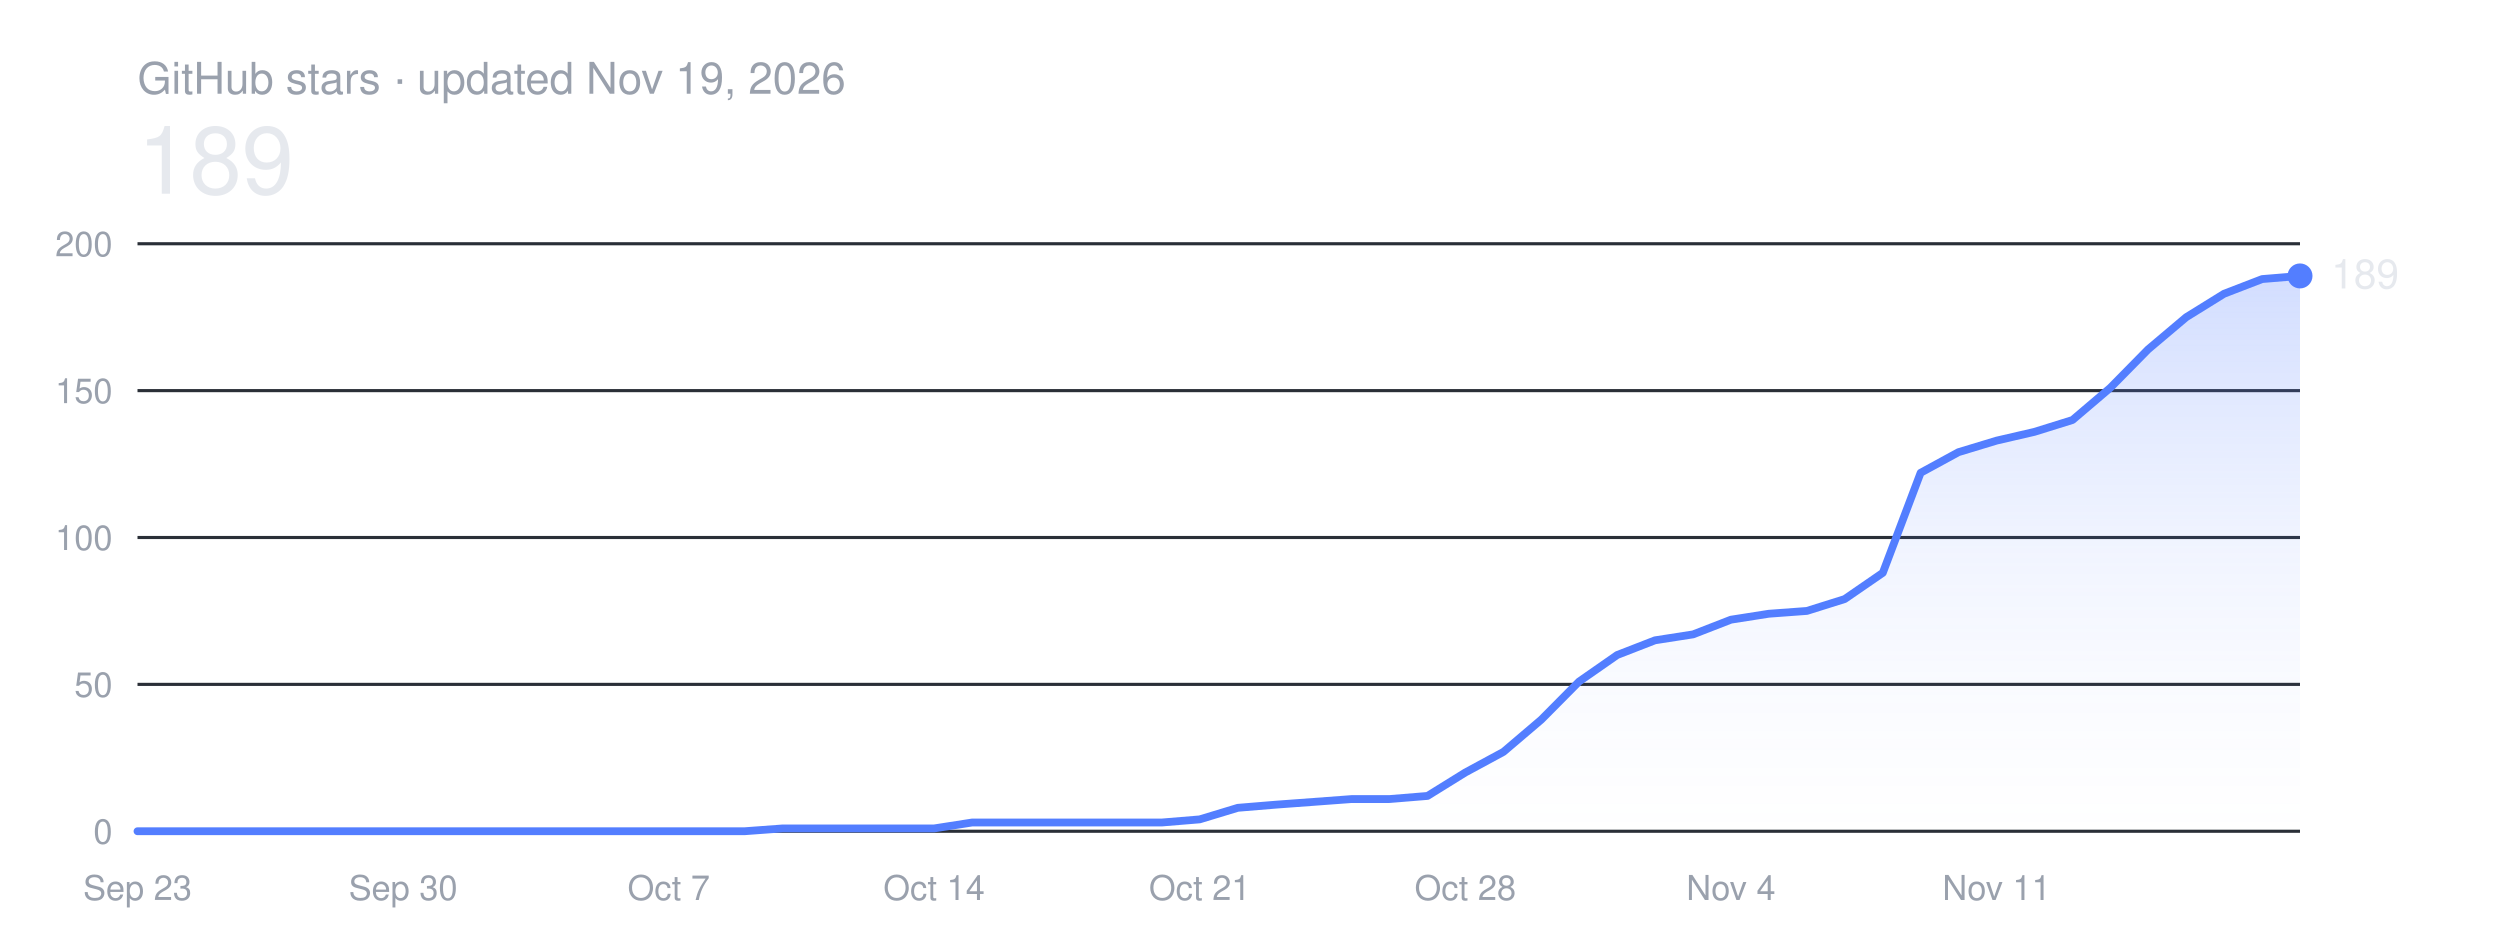
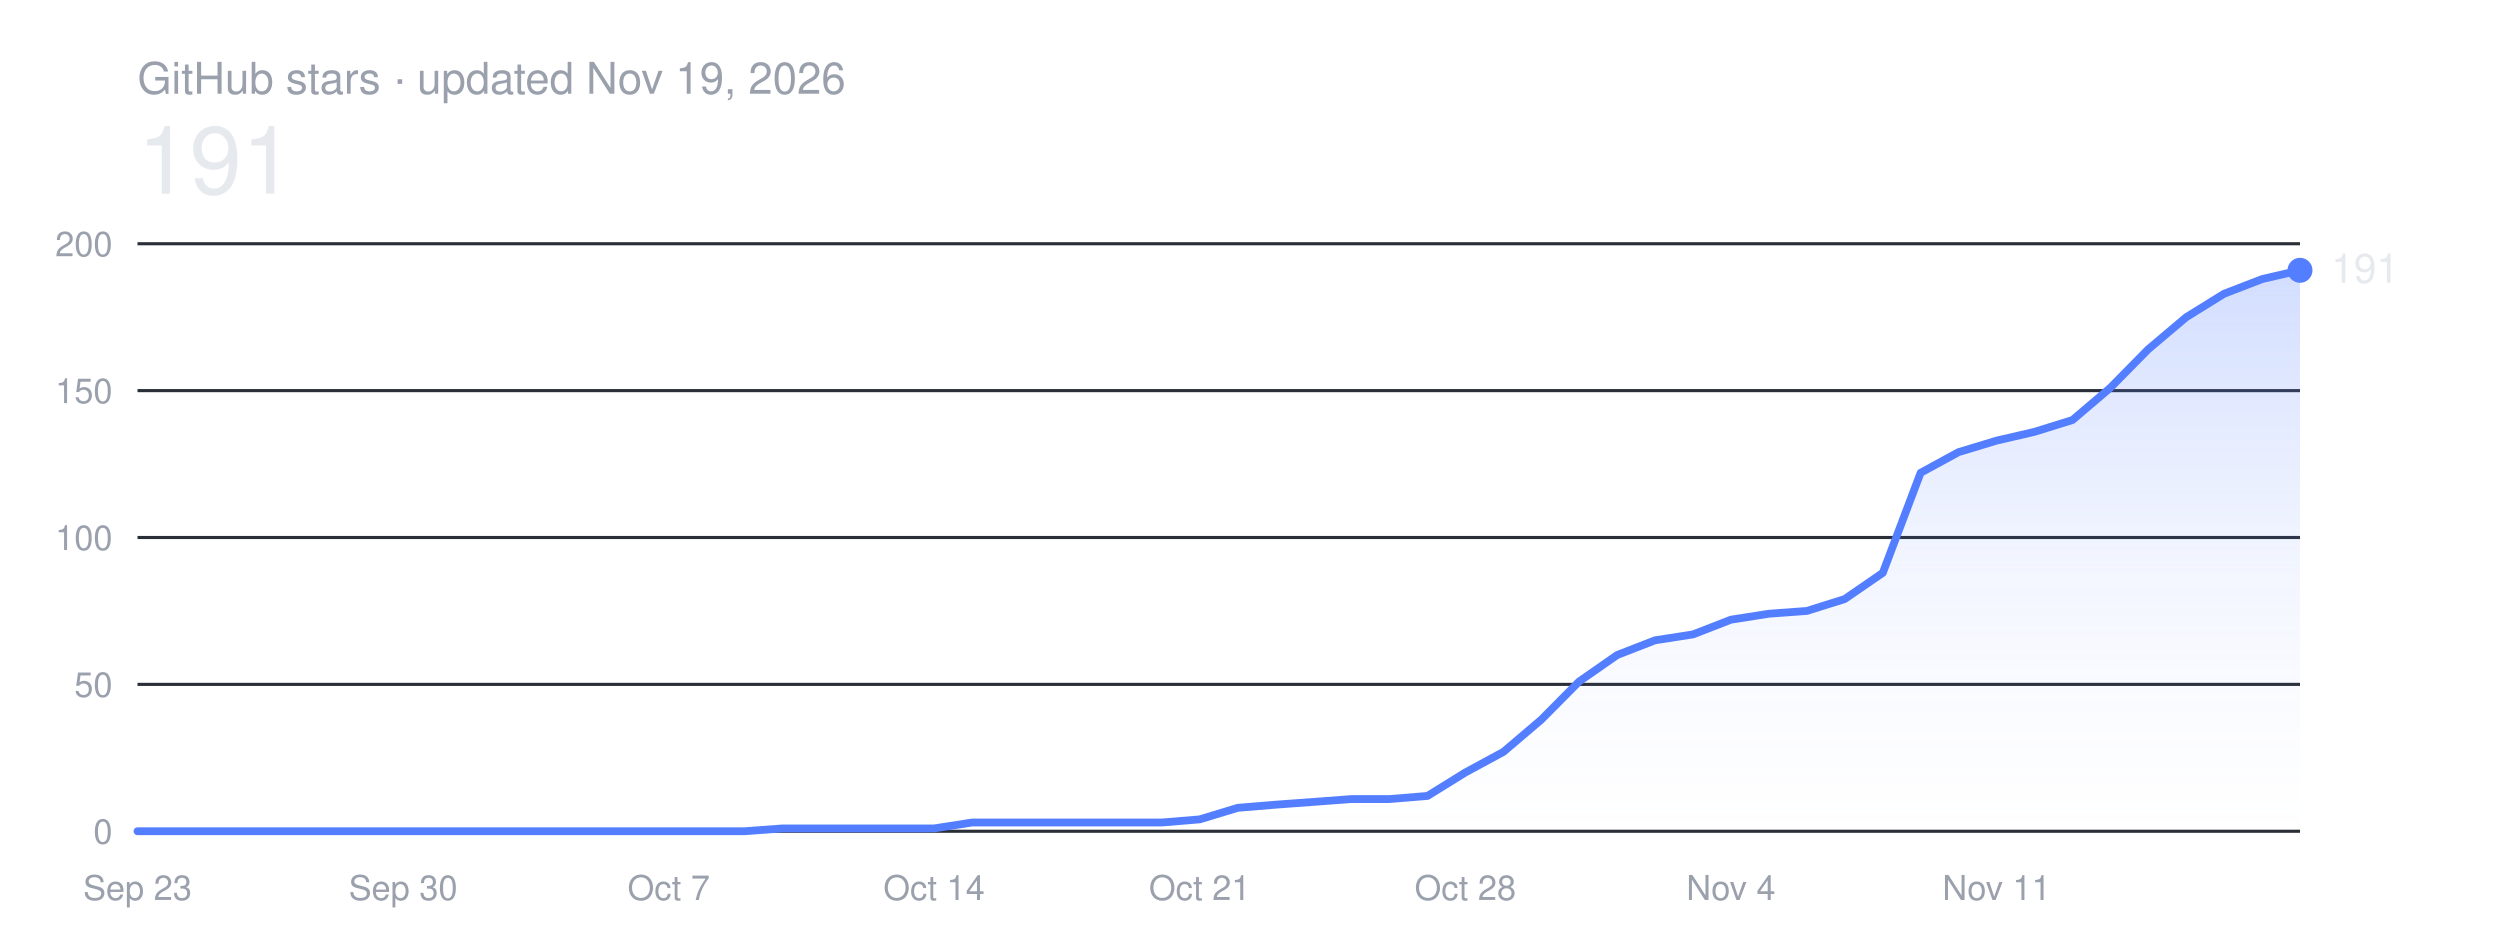
<svg xmlns="http://www.w3.org/2000/svg" width="800" height="300" viewBox="0 0 800 300" font-family="-apple-system, BlinkMacSystemFont, 'Segoe UI', Helvetica, Arial, sans-serif">
  <defs>
    <linearGradient id="a" x1="0" x2="0" y1="0" y2="1">
      <stop offset="0" stop-color="#537eff" stop-opacity="0.26" />
      <stop offset="0.25" stop-color="#537eff" stop-opacity="0.16" />
      <stop offset="0.5" stop-color="#537eff" stop-opacity="0.08" />
      <stop offset="0.75" stop-color="#537eff" stop-opacity="0.03" />
      <stop offset="1" stop-color="#537eff" stop-opacity="0" />
    </linearGradient>
  </defs>
  <text x="44" y="30" font-size="14" fill="#9aa1ad">GitHub stars · updated Nov 19, 2026</text>
-   <text x="44" y="62" font-size="30" font-weight="300" fill="#e6e9ee">189</text>
+   <text x="44" y="62" font-size="30" font-weight="300" fill="#e6e9ee">191</text>
  <line x1="44" x2="736" y1="266.0" y2="266.0" stroke="#2a2f37" stroke-width="1" />
  <text x="36" y="270.0" font-size="11" fill="#9aa1ad" text-anchor="end">0</text>
  <line x1="44" x2="736" y1="219.0" y2="219.0" stroke="#2a2f37" stroke-width="1" />
  <text x="36" y="223.0" font-size="11" fill="#9aa1ad" text-anchor="end">50</text>
  <line x1="44" x2="736" y1="172.0" y2="172.0" stroke="#2a2f37" stroke-width="1" />
  <text x="36" y="176.0" font-size="11" fill="#9aa1ad" text-anchor="end">100</text>
  <line x1="44" x2="736" y1="125.0" y2="125.0" stroke="#2a2f37" stroke-width="1" />
  <text x="36" y="129.0" font-size="11" fill="#9aa1ad" text-anchor="end">150</text>
  <line x1="44" x2="736" y1="78.0" y2="78.0" stroke="#2a2f37" stroke-width="1" />
  <text x="36" y="82.0" font-size="11" fill="#9aa1ad" text-anchor="end">200</text>
  <text x="44.0" y="288" font-size="11" fill="#9aa1ad" text-anchor="middle">Sep 23</text>
  <text x="129.0" y="288" font-size="11" fill="#9aa1ad" text-anchor="middle">Sep 30</text>
  <text x="214.0" y="288" font-size="11" fill="#9aa1ad" text-anchor="middle">Oct 7</text>
  <text x="298.9" y="288" font-size="11" fill="#9aa1ad" text-anchor="middle">Oct 14</text>
  <text x="383.9" y="288" font-size="11" fill="#9aa1ad" text-anchor="middle">Oct 21</text>
  <text x="468.9" y="288" font-size="11" fill="#9aa1ad" text-anchor="middle">Oct 28</text>
  <text x="553.9" y="288" font-size="11" fill="#9aa1ad" text-anchor="middle">Nov 4</text>
  <text x="638.9" y="288" font-size="11" fill="#9aa1ad" text-anchor="middle">Nov 11</text>
-   <polygon points="44,266.0 44.0,266.0 56.1,266.0 68.3,266.0 80.4,266.0 92.6,266.0 104.7,266.0 116.8,266.0 129.0,266.0 141.1,266.0 153.3,266.0 165.4,266.0 177.5,266.0 189.7,266.0 201.8,266.0 214.0,266.0 226.1,266.0 238.2,266.0 250.4,265.1 262.5,265.1 274.7,265.1 286.8,265.1 298.9,265.1 311.1,263.2 323.2,263.2 335.4,263.2 347.5,263.2 359.6,263.2 371.8,263.2 383.9,262.2 396.1,258.5 408.2,257.5 420.4,256.6 432.5,255.7 444.6,255.7 456.8,254.7 468.9,247.2 481.1,240.6 493.2,230.3 505.3,218.1 517.5,209.6 529.6,204.9 541.8,203.0 553.9,198.3 566.0,196.4 578.2,195.5 590.3,191.7 602.5,183.3 614.6,151.3 626.7,144.7 638.9,141.0 651.0,138.2 663.2,134.4 675.3,124.1 687.4,111.8 699.6,101.5 711.7,94.0 723.9,89.3 736.0,88.3 736.0,266.0" fill="url(#a)" />
-   <polyline points="44.0,266.0 56.1,266.0 68.3,266.0 80.4,266.0 92.6,266.0 104.7,266.0 116.8,266.0 129.0,266.0 141.1,266.0 153.3,266.0 165.4,266.0 177.5,266.0 189.7,266.0 201.8,266.0 214.0,266.0 226.1,266.0 238.2,266.0 250.4,265.1 262.5,265.1 274.7,265.1 286.8,265.1 298.9,265.1 311.1,263.2 323.2,263.2 335.4,263.2 347.5,263.2 359.6,263.2 371.8,263.2 383.9,262.2 396.1,258.5 408.2,257.5 420.4,256.6 432.5,255.7 444.6,255.7 456.8,254.7 468.9,247.2 481.1,240.6 493.2,230.3 505.3,218.1 517.5,209.6 529.6,204.9 541.8,203.0 553.9,198.3 566.0,196.4 578.2,195.5 590.3,191.7 602.5,183.3 614.6,151.3 626.7,144.7 638.9,141.0 651.0,138.2 663.2,134.4 675.3,124.1 687.4,111.8 699.6,101.5 711.7,94.0 723.9,89.3 736.0,88.3" fill="none" stroke="#537eff" stroke-width="2.5" stroke-linejoin="round" stroke-linecap="round" />
-   <circle cx="736.0" cy="88.3" r="4" fill="#537eff" />
-   <text x="746.0" y="92.3" font-size="13" fill="#e6e9ee">189</text>
+   <polygon points="44,266.0 44.0,266.0 56.1,266.0 68.3,266.0 80.4,266.0 92.6,266.0 104.7,266.0 116.8,266.0 129.0,266.0 141.1,266.0 153.3,266.0 165.4,266.0 177.5,266.0 189.7,266.0 201.8,266.0 214.0,266.0 226.1,266.0 238.2,266.0 250.4,265.1 262.5,265.1 274.7,265.1 286.8,265.1 298.9,265.1 311.1,263.2 323.2,263.2 335.4,263.2 347.5,263.2 359.6,263.2 371.8,263.2 383.9,262.2 396.1,258.5 408.2,257.5 420.4,256.6 432.5,255.7 444.6,255.7 456.8,254.7 468.9,247.2 481.1,240.6 493.2,230.3 505.3,218.1 517.5,209.6 529.6,204.9 541.8,203.0 553.9,198.3 566.0,196.4 578.2,195.5 590.3,191.7 602.5,183.3 614.6,151.3 626.7,144.7 638.9,141.0 651.0,138.2 663.2,134.4 675.3,124.1 687.4,111.8 699.6,101.5 711.7,94.0 723.9,89.3 736.0,86.5 736.0,266.0" fill="url(#a)" />
+   <polyline points="44.0,266.0 56.1,266.0 68.3,266.0 80.4,266.0 92.6,266.0 104.7,266.0 116.8,266.0 129.0,266.0 141.1,266.0 153.3,266.0 165.4,266.0 177.5,266.0 189.7,266.0 201.8,266.0 214.0,266.0 226.1,266.0 238.2,266.0 250.4,265.1 262.5,265.1 274.7,265.1 286.8,265.1 298.9,265.1 311.1,263.2 323.2,263.2 335.4,263.2 347.5,263.2 359.6,263.2 371.8,263.2 383.9,262.2 396.1,258.5 408.2,257.5 420.4,256.6 432.5,255.7 444.6,255.7 456.8,254.7 468.9,247.2 481.1,240.6 493.2,230.3 505.3,218.1 517.5,209.6 529.6,204.9 541.8,203.0 553.9,198.3 566.0,196.4 578.2,195.5 590.3,191.7 602.5,183.3 614.6,151.3 626.7,144.7 638.9,141.0 651.0,138.2 663.2,134.4 675.3,124.1 687.4,111.8 699.6,101.5 711.7,94.0 723.9,89.3 736.0,86.5" fill="none" stroke="#537eff" stroke-width="2.5" stroke-linejoin="round" stroke-linecap="round" />
+   <circle cx="736.0" cy="86.5" r="4" fill="#537eff" />
+   <text x="746.0" y="90.5" font-size="13" fill="#e6e9ee">191</text>
</svg>
